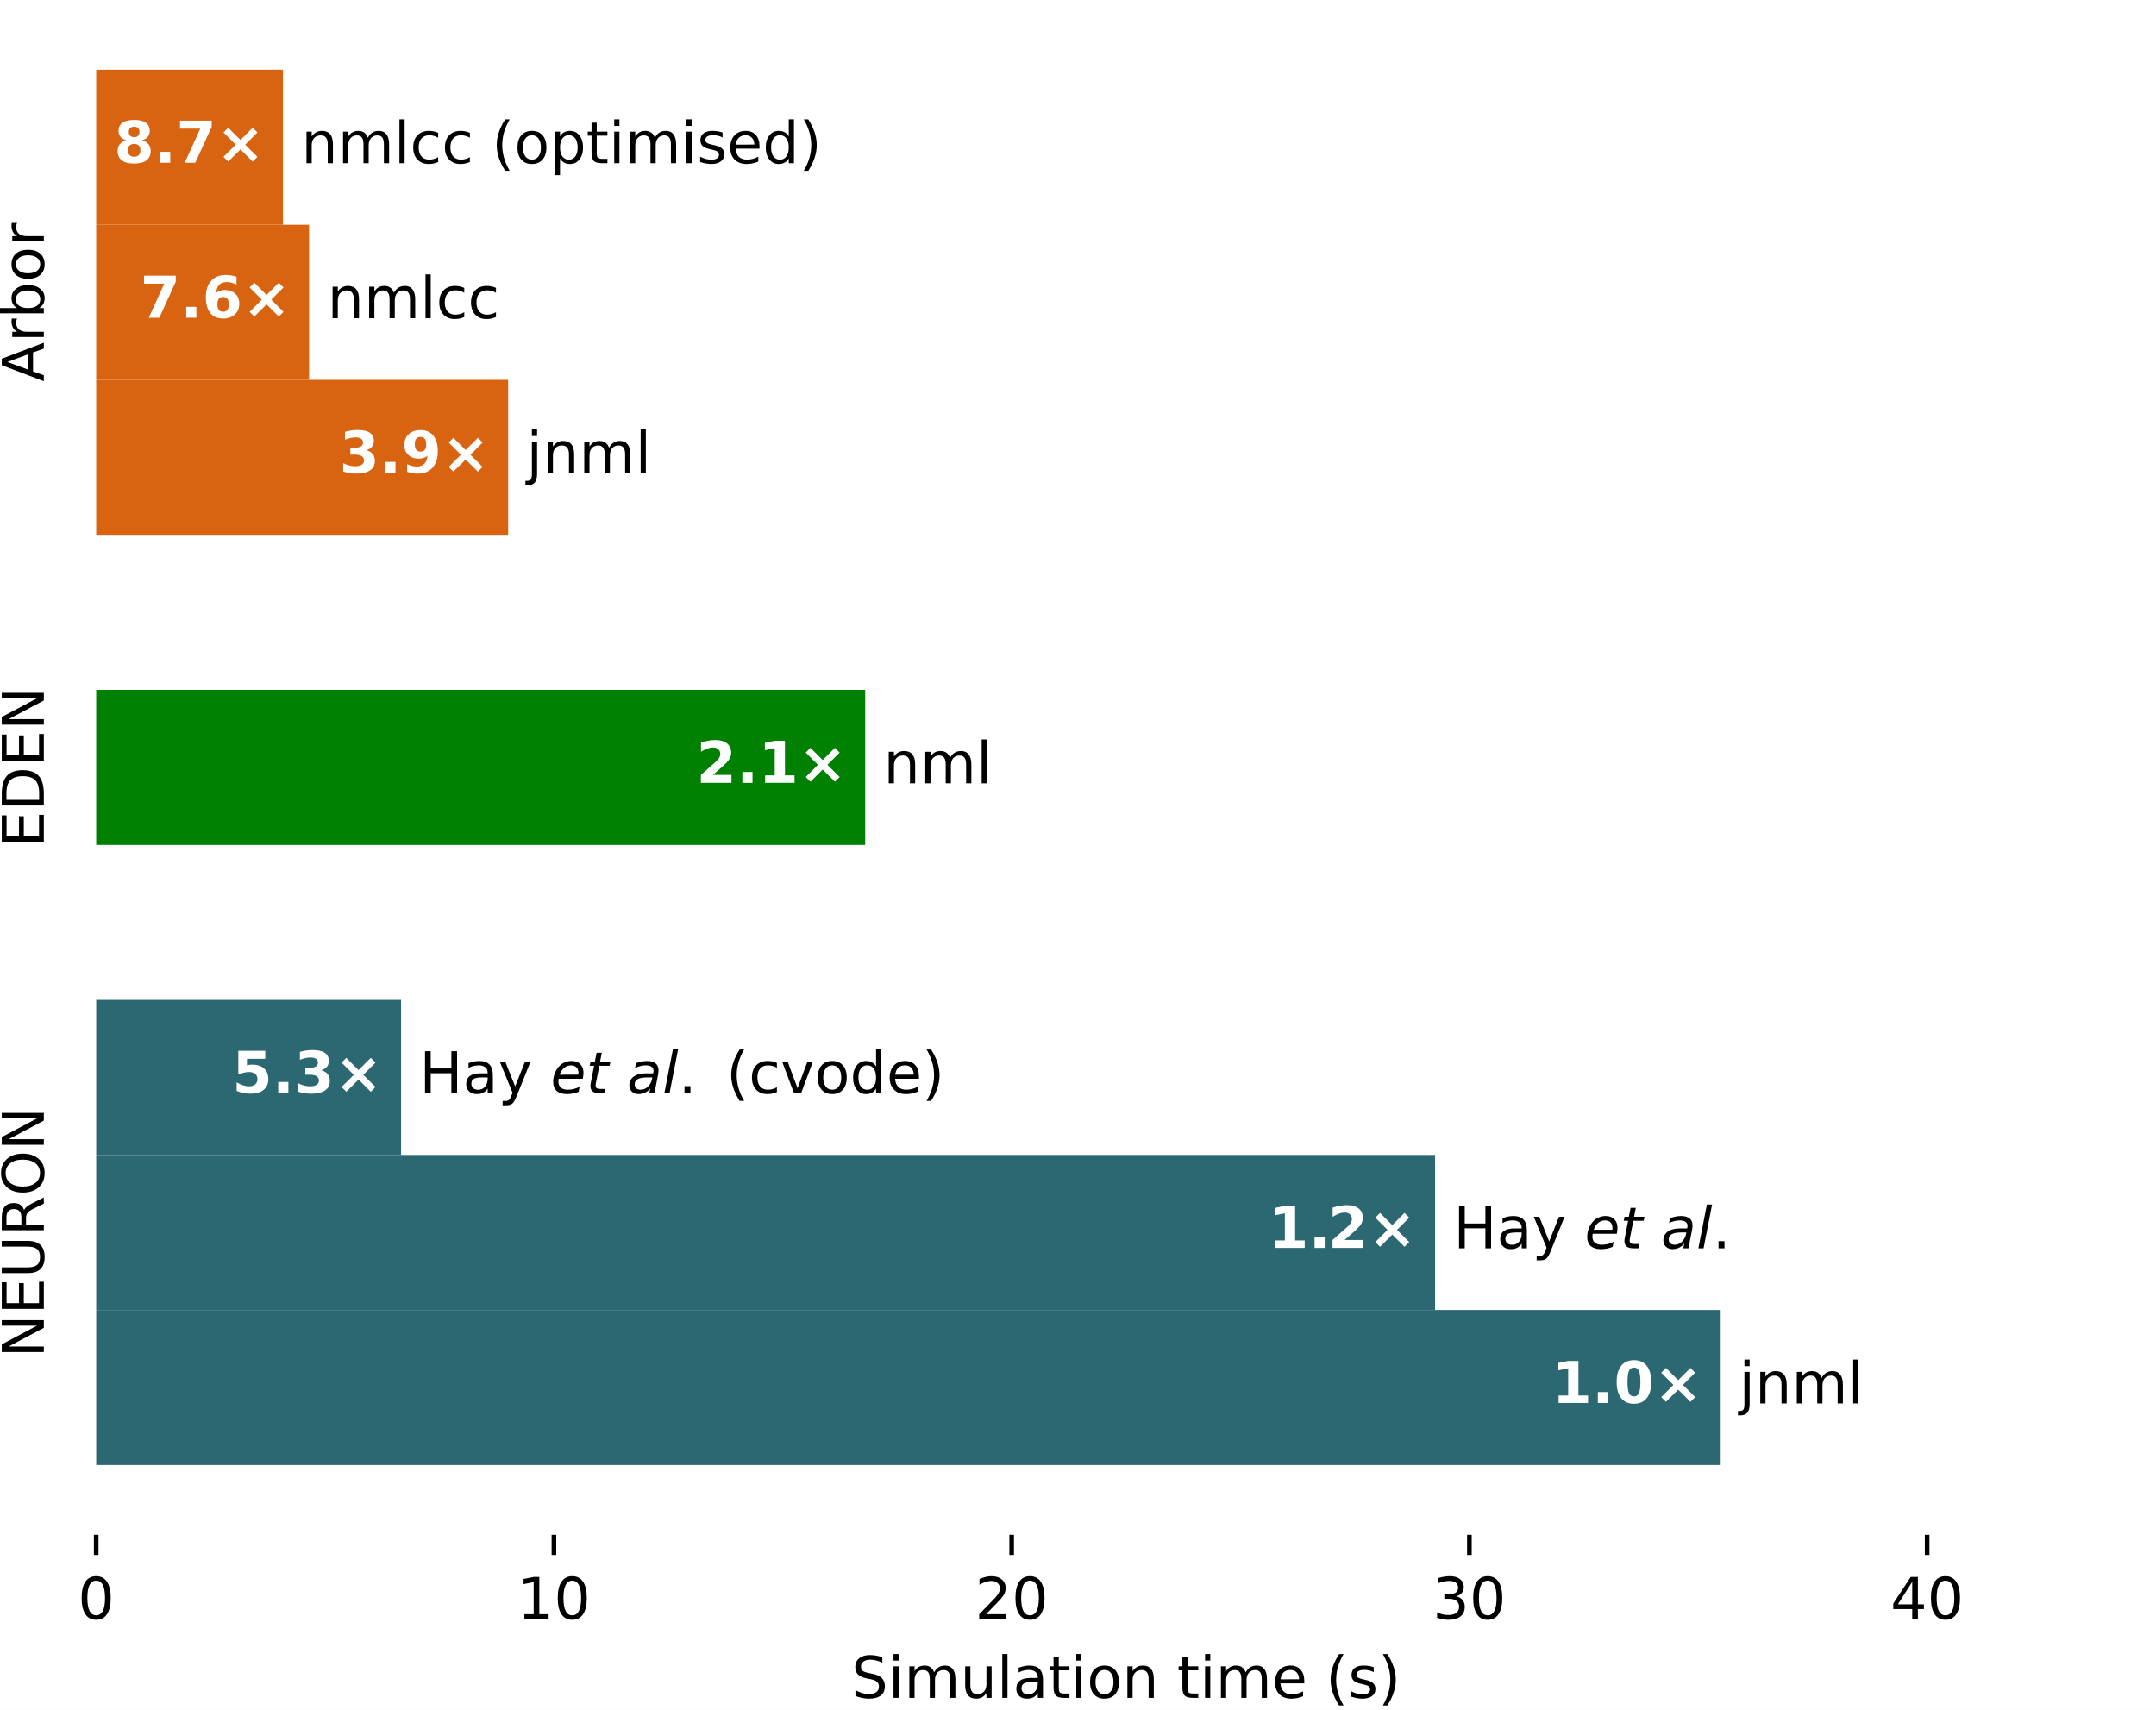
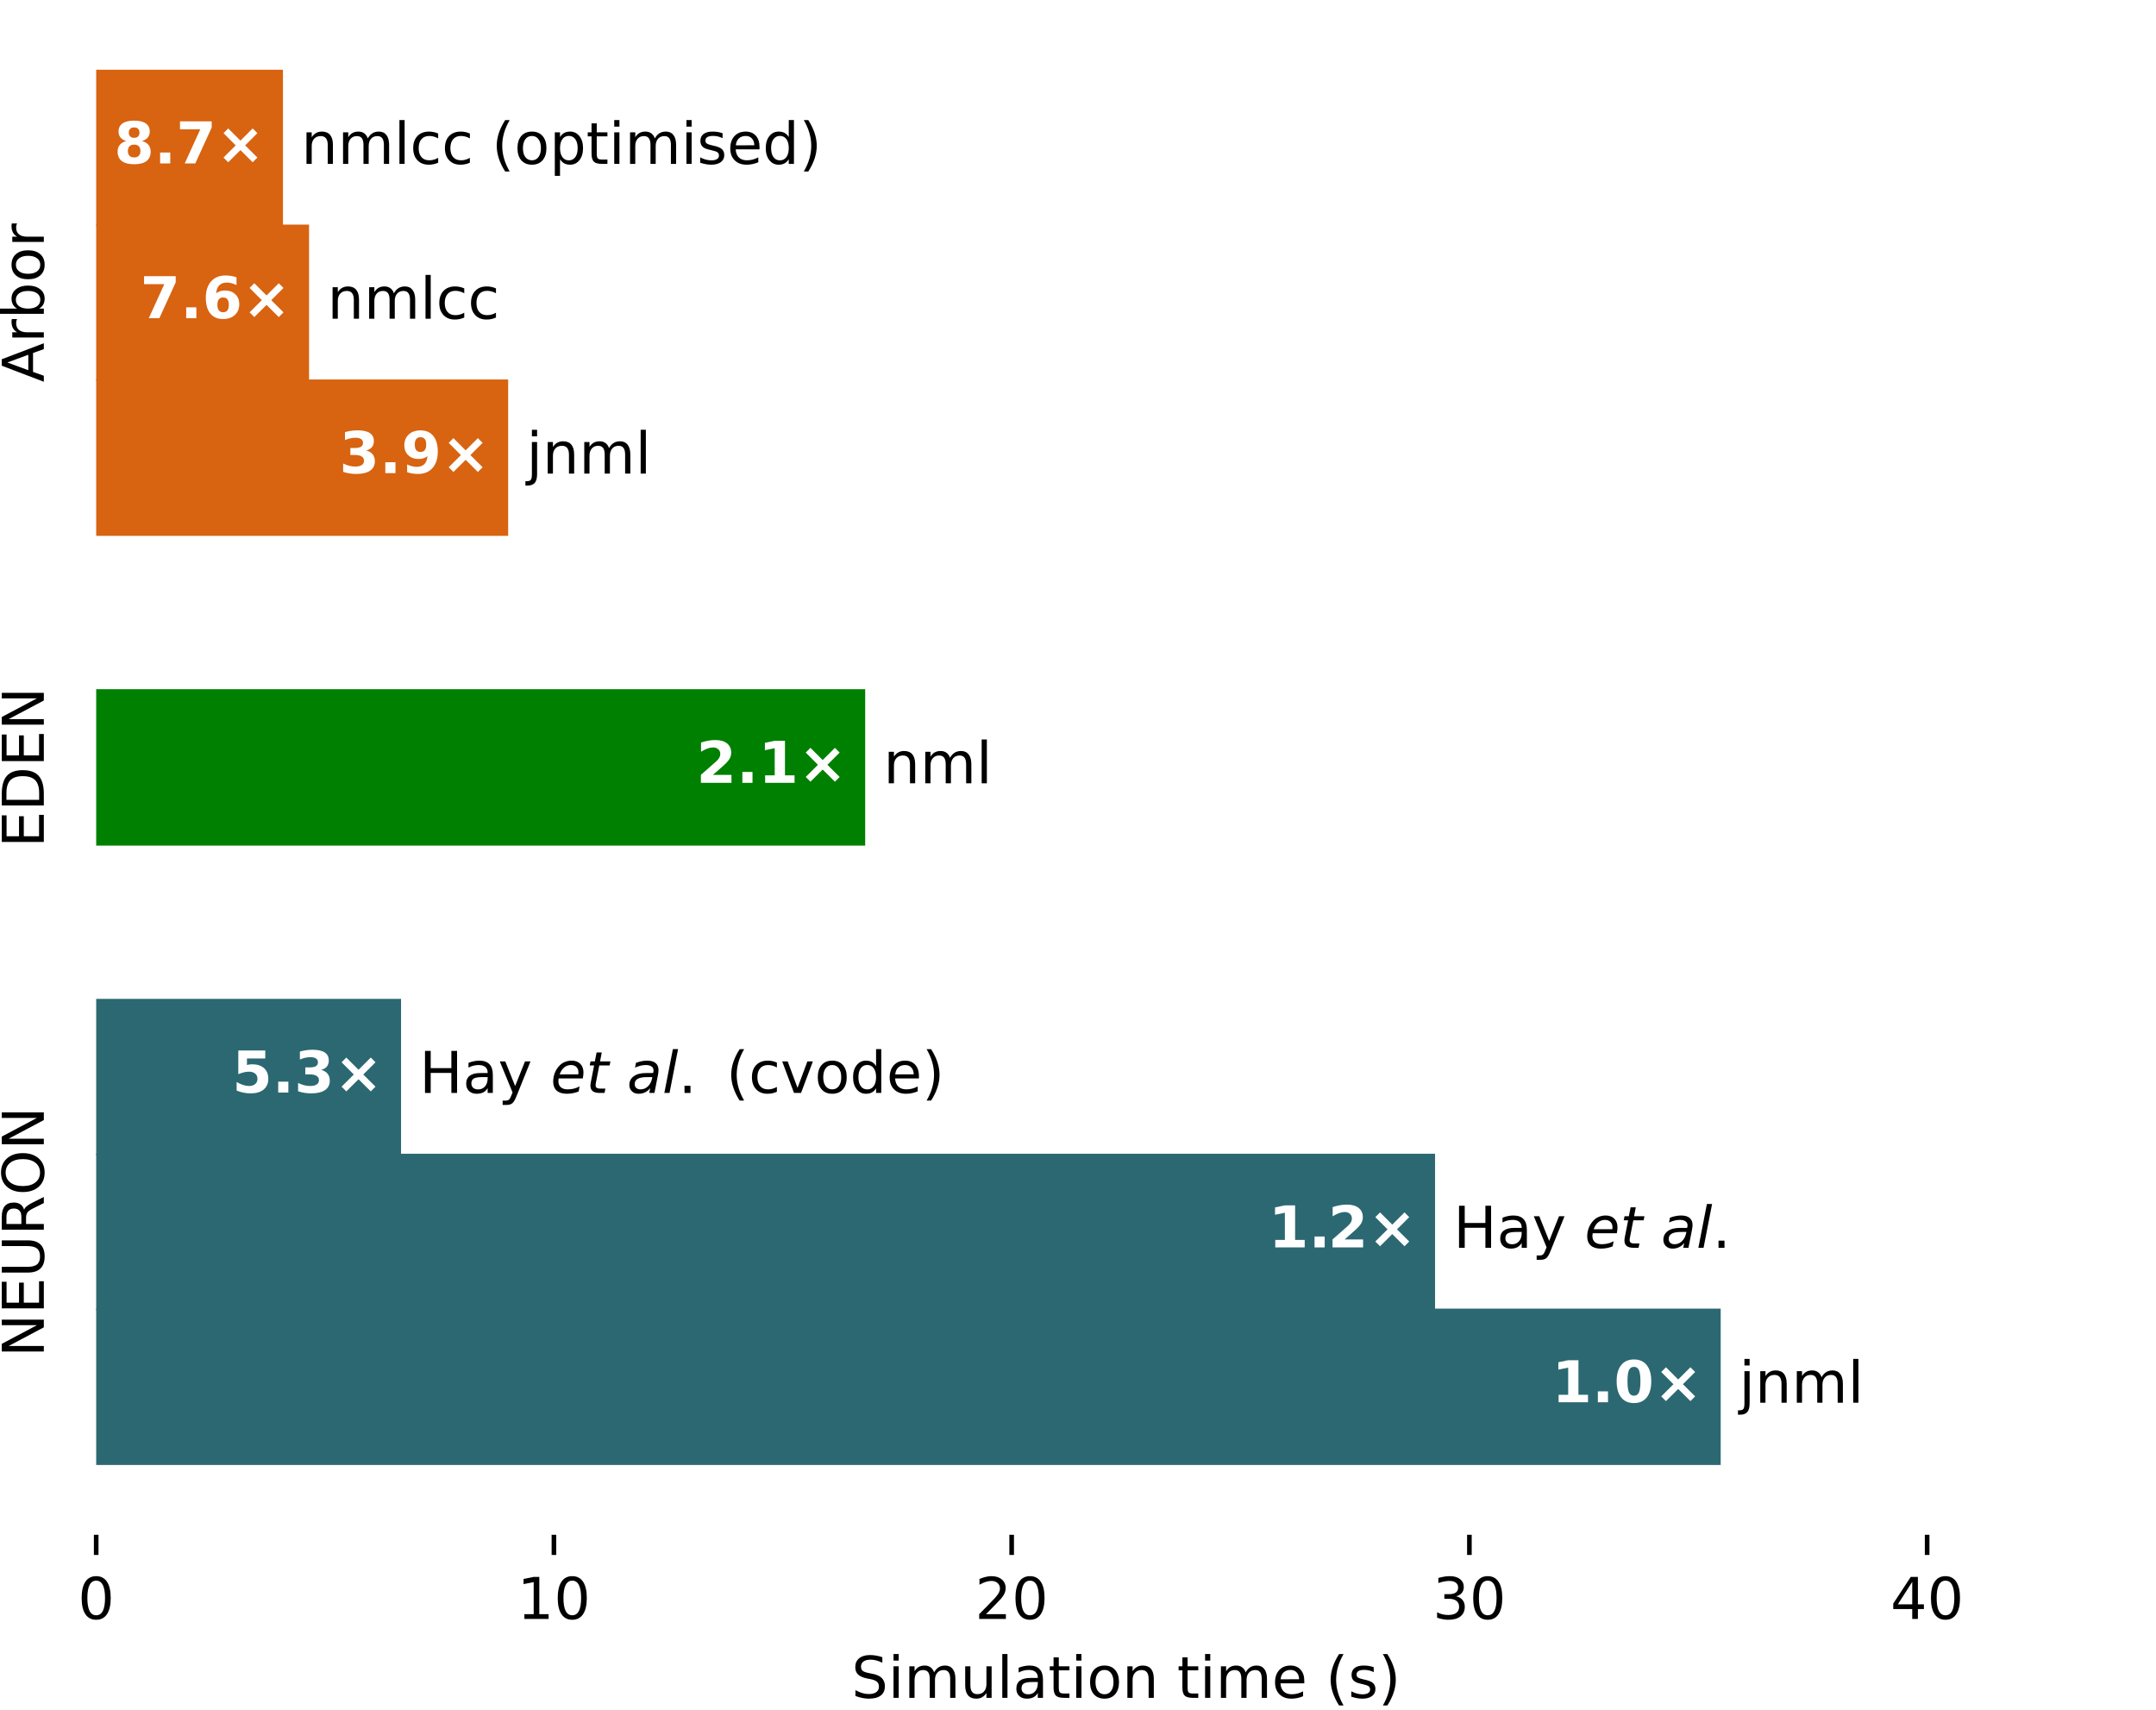
<svg xmlns="http://www.w3.org/2000/svg" xmlns:xlink="http://www.w3.org/1999/xlink" width="373.798pt" height="296.468pt" viewBox="0 0 373.798 296.468" version="1.1">
  <defs>
    <style type="text/css">*{stroke-linejoin: round; stroke-linecap: butt}</style>
  </defs>
  <g id="figure_1">
    <g id="patch_1">
      <path d="M 0 296.468  L 373.798 296.468  L 373.798 0  L 0 0  z " style="fill: #ffffff" />
    </g>
    <g id="axes_1">
      <g id="patch_2">
        <path d="M 16.678 266.112  L 373.798 266.112  L 373.798 -0  L 16.678 -0  z " style="fill: #ffffff" />
      </g>
      <g id="patch_3">
-         <path d="M 16.678 38.976  L 49.057 38.976  L 49.057 12.096  L 16.678 12.096  z " clip-path="url(#pa94fb20796)" style="fill: #d86310" />
+         <path d="M 16.678 39.215  L 49.057 39.215  L 49.057 12.096  L 16.678 12.096  z " clip-path="url(#pe4cf95c2bf)" style="fill: #d86310" />
      </g>
      <g id="patch_4">
-         <path d="M 16.678 65.856  L 53.581 65.856  L 53.581 38.976  L 16.678 38.976  z " clip-path="url(#pa94fb20796)" style="fill: #d86310" />
+         <path d="M 16.678 66.065  L 53.581 66.065  L 53.581 38.946  L 16.678 38.946  z " clip-path="url(#pe4cf95c2bf)" style="fill: #d86310" />
      </g>
      <g id="patch_5">
-         <path d="M 16.678 92.736  L 88.102 92.736  L 88.102 65.856  L 16.678 65.856  z " clip-path="url(#pa94fb20796)" style="fill: #d86310" />
+         <path d="M 16.678 92.915  L 88.102 92.915  L 88.102 65.796  L 16.678 65.796  z " clip-path="url(#pe4cf95c2bf)" style="fill: #d86310" />
      </g>
      <g id="patch_6">
-         <path d="M 16.678 146.496  L 150.003 146.496  L 150.003 119.616  L 16.678 119.616  z " clip-path="url(#pa94fb20796)" style="fill: #008000" />
+         <path d="M 16.678 146.615  L 150.003 146.615  L 150.003 119.497  L 16.678 119.497  z " clip-path="url(#pe4cf95c2bf)" style="fill: #008000" />
      </g>
      <g id="patch_7">
-         <path d="M 16.678 200.256  L 69.532 200.256  L 69.532 173.376  L 16.678 173.376  z " clip-path="url(#pa94fb20796)" style="fill: #2c6872" />
+         <path d="M 16.678 200.316  L 69.532 200.316  L 69.532 173.197  L 16.678 173.197  z " clip-path="url(#pe4cf95c2bf)" style="fill: #2c6872" />
      </g>
      <g id="patch_8">
-         <path d="M 16.678 227.136  L 248.806 227.136  L 248.806 200.256  L 16.678 200.256  z " clip-path="url(#pa94fb20796)" style="fill: #2c6872" />
+         <path d="M 16.678 227.166  L 248.806 227.166  L 248.806 200.047  L 16.678 200.047  z " clip-path="url(#pe4cf95c2bf)" style="fill: #2c6872" />
      </g>
      <g id="patch_9">
-         <path d="M 16.678 254.016  L 298.327 254.016  L 298.327 227.136  L 16.678 227.136  z " clip-path="url(#pa94fb20796)" style="fill: #2c6872" />
+         <path d="M 16.678 254.016  L 298.327 254.016  L 298.327 226.897  L 16.678 226.897  z " clip-path="url(#pe4cf95c2bf)" style="fill: #2c6872" />
      </g>
      <g id="matplotlib.axis_1">
        <g id="xtick_1">
          <g id="line2d_1">
            <defs>
-               <path id="mf5dd1f8b02" d="M 0 0  L 0 3.5  " style="stroke: #000000; stroke-width: 0.8" />
+               <path id="m36f4df9c4b" d="M 0 0  L 0 3.5  " style="stroke: #000000; stroke-width: 0.8" />
            </defs>
            <g>
-               <use xlink:href="#mf5dd1f8b02" x="16.678" y="266.112" style="stroke: #000000; stroke-width: 0.8" />
+               <use xlink:href="#m36f4df9c4b" x="16.678" y="266.112" style="stroke: #000000; stroke-width: 0.8" />
            </g>
          </g>
          <g id="text_1">
            <g transform="translate(13.49687 280.7104) scale(0.1 -0.1)">
              <defs>
                <path id="DejaVuSans-30" d="M 2034 4250  Q 1547 4250 1301 3770  Q 1056 3291 1056 2328  Q 1056 1369 1301 889  Q 1547 409 2034 409  Q 2525 409 2770 889  Q 3016 1369 3016 2328  Q 3016 3291 2770 3770  Q 2525 4250 2034 4250  z M 2034 4750  Q 2819 4750 3233 4129  Q 3647 3509 3647 2328  Q 3647 1150 3233 529  Q 2819 -91 2034 -91  Q 1250 -91 836 529  Q 422 1150 422 2328  Q 422 3509 836 4129  Q 1250 4750 2034 4750  z " transform="scale(0.015625)" />
              </defs>
              <use xlink:href="#DejaVuSans-30" />
            </g>
          </g>
        </g>
        <g id="xtick_2">
          <g id="line2d_2">
            <g>
-               <use xlink:href="#mf5dd1f8b02" x="96.038" y="266.112" style="stroke: #000000; stroke-width: 0.8" />
+               <use xlink:href="#m36f4df9c4b" x="96.038" y="266.112" style="stroke: #000000; stroke-width: 0.8" />
            </g>
          </g>
          <g id="text_2">
            <g transform="translate(89.67562 280.7104) scale(0.1 -0.1)">
              <defs>
                <path id="DejaVuSans-31" d="M 794 531  L 1825 531  L 1825 4091  L 703 3866  L 703 4441  L 1819 4666  L 2450 4666  L 2450 531  L 3481 531  L 3481 0  L 794 0  L 794 531  z " transform="scale(0.015625)" />
              </defs>
              <use xlink:href="#DejaVuSans-31" />
              <use xlink:href="#DejaVuSans-30" x="63.623" />
            </g>
          </g>
        </g>
        <g id="xtick_3">
          <g id="line2d_3">
            <g>
-               <use xlink:href="#mf5dd1f8b02" x="175.398" y="266.112" style="stroke: #000000; stroke-width: 0.8" />
+               <use xlink:href="#m36f4df9c4b" x="175.398" y="266.112" style="stroke: #000000; stroke-width: 0.8" />
            </g>
          </g>
          <g id="text_3">
            <g transform="translate(169.0356 280.7104) scale(0.1 -0.1)">
              <defs>
                <path id="DejaVuSans-32" d="M 1228 531  L 3431 531  L 3431 0  L 469 0  L 469 531  Q 828 903 1448 1529  Q 2069 2156 2228 2338  Q 2531 2678 2651 2914  Q 2772 3150 2772 3378  Q 2772 3750 2511 3984  Q 2250 4219 1831 4219  Q 1534 4219 1204 4116  Q 875 4013 500 3803  L 500 4441  Q 881 4594 1212 4672  Q 1544 4750 1819 4750  Q 2544 4750 2975 4387  Q 3406 4025 3406 3419  Q 3406 3131 3298 2873  Q 3191 2616 2906 2266  Q 2828 2175 2409 1742  Q 1991 1309 1228 531  z " transform="scale(0.015625)" />
              </defs>
              <use xlink:href="#DejaVuSans-32" />
              <use xlink:href="#DejaVuSans-30" x="63.623" />
            </g>
          </g>
        </g>
        <g id="xtick_4">
          <g id="line2d_4">
            <g>
-               <use xlink:href="#mf5dd1f8b02" x="254.758" y="266.112" style="stroke: #000000; stroke-width: 0.8" />
+               <use xlink:href="#m36f4df9c4b" x="254.758" y="266.112" style="stroke: #000000; stroke-width: 0.8" />
            </g>
          </g>
          <g id="text_4">
            <g transform="translate(248.3956 280.7104) scale(0.1 -0.1)">
              <defs>
                <path id="DejaVuSans-33" d="M 2597 2516  Q 3050 2419 3304 2112  Q 3559 1806 3559 1356  Q 3559 666 3084 287  Q 2609 -91 1734 -91  Q 1441 -91 1130 -33  Q 819 25 488 141  L 488 750  Q 750 597 1062 519  Q 1375 441 1716 441  Q 2309 441 2620 675  Q 2931 909 2931 1356  Q 2931 1769 2642 2001  Q 2353 2234 1838 2234  L 1294 2234  L 1294 2753  L 1863 2753  Q 2328 2753 2575 2939  Q 2822 3125 2822 3475  Q 2822 3834 2567 4026  Q 2313 4219 1838 4219  Q 1578 4219 1281 4162  Q 984 4106 628 3988  L 628 4550  Q 988 4650 1302 4700  Q 1616 4750 1894 4750  Q 2613 4750 3031 4423  Q 3450 4097 3450 3541  Q 3450 3153 3228 2886  Q 3006 2619 2597 2516  z " transform="scale(0.015625)" />
              </defs>
              <use xlink:href="#DejaVuSans-33" />
              <use xlink:href="#DejaVuSans-30" x="63.623" />
            </g>
          </g>
        </g>
        <g id="xtick_5">
          <g id="line2d_5">
            <g>
-               <use xlink:href="#mf5dd1f8b02" x="334.118" y="266.112" style="stroke: #000000; stroke-width: 0.8" />
+               <use xlink:href="#m36f4df9c4b" x="334.118" y="266.112" style="stroke: #000000; stroke-width: 0.8" />
            </g>
          </g>
          <g id="text_5">
            <g transform="translate(327.7556 280.7104) scale(0.1 -0.1)">
              <defs>
                <path id="DejaVuSans-34" d="M 2419 4116  L 825 1625  L 2419 1625  L 2419 4116  z M 2253 4666  L 3047 4666  L 3047 1625  L 3713 1625  L 3713 1100  L 3047 1100  L 3047 0  L 2419 0  L 2419 1100  L 313 1100  L 313 1709  L 2253 4666  z " transform="scale(0.015625)" />
              </defs>
              <use xlink:href="#DejaVuSans-34" />
              <use xlink:href="#DejaVuSans-30" x="63.623" />
            </g>
          </g>
        </g>
        <g id="text_6">
          <g transform="translate(147.6248 294.3886) scale(0.1 -0.1)">
            <defs>
              <path id="DejaVuSans-53" d="M 3425 4513  L 3425 3897  Q 3066 4069 2747 4153  Q 2428 4238 2131 4238  Q 1616 4238 1336 4038  Q 1056 3838 1056 3469  Q 1056 3159 1242 3001  Q 1428 2844 1947 2747  L 2328 2669  Q 3034 2534 3370 2195  Q 3706 1856 3706 1288  Q 3706 609 3251 259  Q 2797 -91 1919 -91  Q 1588 -91 1214 -16  Q 841 59 441 206  L 441 856  Q 825 641 1194 531  Q 1563 422 1919 422  Q 2459 422 2753 634  Q 3047 847 3047 1241  Q 3047 1584 2836 1778  Q 2625 1972 2144 2069  L 1759 2144  Q 1053 2284 737 2584  Q 422 2884 422 3419  Q 422 4038 858 4394  Q 1294 4750 2059 4750  Q 2388 4750 2728 4690  Q 3069 4631 3425 4513  z " transform="scale(0.015625)" />
              <path id="DejaVuSans-69" d="M 603 3500  L 1178 3500  L 1178 0  L 603 0  L 603 3500  z M 603 4863  L 1178 4863  L 1178 4134  L 603 4134  L 603 4863  z " transform="scale(0.015625)" />
              <path id="DejaVuSans-6d" d="M 3328 2828  Q 3544 3216 3844 3400  Q 4144 3584 4550 3584  Q 5097 3584 5394 3201  Q 5691 2819 5691 2113  L 5691 0  L 5113 0  L 5113 2094  Q 5113 2597 4934 2840  Q 4756 3084 4391 3084  Q 3944 3084 3684 2787  Q 3425 2491 3425 1978  L 3425 0  L 2847 0  L 2847 2094  Q 2847 2600 2669 2842  Q 2491 3084 2119 3084  Q 1678 3084 1418 2786  Q 1159 2488 1159 1978  L 1159 0  L 581 0  L 581 3500  L 1159 3500  L 1159 2956  Q 1356 3278 1631 3431  Q 1906 3584 2284 3584  Q 2666 3584 2933 3390  Q 3200 3197 3328 2828  z " transform="scale(0.015625)" />
              <path id="DejaVuSans-75" d="M 544 1381  L 544 3500  L 1119 3500  L 1119 1403  Q 1119 906 1312 657  Q 1506 409 1894 409  Q 2359 409 2629 706  Q 2900 1003 2900 1516  L 2900 3500  L 3475 3500  L 3475 0  L 2900 0  L 2900 538  Q 2691 219 2414 64  Q 2138 -91 1772 -91  Q 1169 -91 856 284  Q 544 659 544 1381  z M 1991 3584  L 1991 3584  z " transform="scale(0.015625)" />
              <path id="DejaVuSans-6c" d="M 603 4863  L 1178 4863  L 1178 0  L 603 0  L 603 4863  z " transform="scale(0.015625)" />
              <path id="DejaVuSans-61" d="M 2194 1759  Q 1497 1759 1228 1600  Q 959 1441 959 1056  Q 959 750 1161 570  Q 1363 391 1709 391  Q 2188 391 2477 730  Q 2766 1069 2766 1631  L 2766 1759  L 2194 1759  z M 3341 1997  L 3341 0  L 2766 0  L 2766 531  Q 2569 213 2275 61  Q 1981 -91 1556 -91  Q 1019 -91 701 211  Q 384 513 384 1019  Q 384 1609 779 1909  Q 1175 2209 1959 2209  L 2766 2209  L 2766 2266  Q 2766 2663 2505 2880  Q 2244 3097 1772 3097  Q 1472 3097 1187 3025  Q 903 2953 641 2809  L 641 3341  Q 956 3463 1253 3523  Q 1550 3584 1831 3584  Q 2591 3584 2966 3190  Q 3341 2797 3341 1997  z " transform="scale(0.015625)" />
              <path id="DejaVuSans-74" d="M 1172 4494  L 1172 3500  L 2356 3500  L 2356 3053  L 1172 3053  L 1172 1153  Q 1172 725 1289 603  Q 1406 481 1766 481  L 2356 481  L 2356 0  L 1766 0  Q 1100 0 847 248  Q 594 497 594 1153  L 594 3053  L 172 3053  L 172 3500  L 594 3500  L 594 4494  L 1172 4494  z " transform="scale(0.015625)" />
              <path id="DejaVuSans-6f" d="M 1959 3097  Q 1497 3097 1228 2736  Q 959 2375 959 1747  Q 959 1119 1226 758  Q 1494 397 1959 397  Q 2419 397 2687 759  Q 2956 1122 2956 1747  Q 2956 2369 2687 2733  Q 2419 3097 1959 3097  z M 1959 3584  Q 2709 3584 3137 3096  Q 3566 2609 3566 1747  Q 3566 888 3137 398  Q 2709 -91 1959 -91  Q 1206 -91 779 398  Q 353 888 353 1747  Q 353 2609 779 3096  Q 1206 3584 1959 3584  z " transform="scale(0.015625)" />
              <path id="DejaVuSans-6e" d="M 3513 2113  L 3513 0  L 2938 0  L 2938 2094  Q 2938 2591 2744 2837  Q 2550 3084 2163 3084  Q 1697 3084 1428 2787  Q 1159 2491 1159 1978  L 1159 0  L 581 0  L 581 3500  L 1159 3500  L 1159 2956  Q 1366 3272 1645 3428  Q 1925 3584 2291 3584  Q 2894 3584 3203 3211  Q 3513 2838 3513 2113  z " transform="scale(0.015625)" />
              <path id="DejaVuSans-20" transform="scale(0.015625)" />
              <path id="DejaVuSans-65" d="M 3597 1894  L 3597 1613  L 953 1613  Q 991 1019 1311 708  Q 1631 397 2203 397  Q 2534 397 2845 478  Q 3156 559 3463 722  L 3463 178  Q 3153 47 2828 -22  Q 2503 -91 2169 -91  Q 1331 -91 842 396  Q 353 884 353 1716  Q 353 2575 817 3079  Q 1281 3584 2069 3584  Q 2775 3584 3186 3129  Q 3597 2675 3597 1894  z M 3022 2063  Q 3016 2534 2758 2815  Q 2500 3097 2075 3097  Q 1594 3097 1305 2825  Q 1016 2553 972 2059  L 3022 2063  z " transform="scale(0.015625)" />
              <path id="DejaVuSans-28" d="M 1984 4856  Q 1566 4138 1362 3434  Q 1159 2731 1159 2009  Q 1159 1288 1364 580  Q 1569 -128 1984 -844  L 1484 -844  Q 1016 -109 783 600  Q 550 1309 550 2009  Q 550 2706 781 3412  Q 1013 4119 1484 4856  L 1984 4856  z " transform="scale(0.015625)" />
              <path id="DejaVuSans-73" d="M 2834 3397  L 2834 2853  Q 2591 2978 2328 3040  Q 2066 3103 1784 3103  Q 1356 3103 1142 2972  Q 928 2841 928 2578  Q 928 2378 1081 2264  Q 1234 2150 1697 2047  L 1894 2003  Q 2506 1872 2764 1633  Q 3022 1394 3022 966  Q 3022 478 2636 193  Q 2250 -91 1575 -91  Q 1294 -91 989 -36  Q 684 19 347 128  L 347 722  Q 666 556 975 473  Q 1284 391 1588 391  Q 1994 391 2212 530  Q 2431 669 2431 922  Q 2431 1156 2273 1281  Q 2116 1406 1581 1522  L 1381 1569  Q 847 1681 609 1914  Q 372 2147 372 2553  Q 372 3047 722 3315  Q 1072 3584 1716 3584  Q 2034 3584 2315 3537  Q 2597 3491 2834 3397  z " transform="scale(0.015625)" />
              <path id="DejaVuSans-29" d="M 513 4856  L 1013 4856  Q 1481 4119 1714 3412  Q 1947 2706 1947 2009  Q 1947 1309 1714 600  Q 1481 -109 1013 -844  L 513 -844  Q 928 -128 1133 580  Q 1338 1288 1338 2009  Q 1338 2731 1133 3434  Q 928 4138 513 4856  z " transform="scale(0.015625)" />
            </defs>
            <use xlink:href="#DejaVuSans-53" />
            <use xlink:href="#DejaVuSans-69" x="63.477" />
            <use xlink:href="#DejaVuSans-6d" x="91.26" />
            <use xlink:href="#DejaVuSans-75" x="188.672" />
            <use xlink:href="#DejaVuSans-6c" x="252.051" />
            <use xlink:href="#DejaVuSans-61" x="279.834" />
            <use xlink:href="#DejaVuSans-74" x="341.113" />
            <use xlink:href="#DejaVuSans-69" x="380.322" />
            <use xlink:href="#DejaVuSans-6f" x="408.105" />
            <use xlink:href="#DejaVuSans-6e" x="469.287" />
            <use xlink:href="#DejaVuSans-20" x="532.666" />
            <use xlink:href="#DejaVuSans-74" x="564.453" />
            <use xlink:href="#DejaVuSans-69" x="603.662" />
            <use xlink:href="#DejaVuSans-6d" x="631.445" />
            <use xlink:href="#DejaVuSans-65" x="728.857" />
            <use xlink:href="#DejaVuSans-20" x="790.381" />
            <use xlink:href="#DejaVuSans-28" x="822.168" />
            <use xlink:href="#DejaVuSans-73" x="861.182" />
            <use xlink:href="#DejaVuSans-29" x="913.281" />
          </g>
        </g>
      </g>
      <g id="matplotlib.axis_2">
        <g id="ytick_1">
          <g id="text_7">
-             <g transform="translate(7.598437 66.18084) rotate(-90) scale(0.1 -0.1)">
+             <g transform="translate(7.598437 66.27034) rotate(-90) scale(0.1 -0.1)">
              <defs>
                <path id="DejaVuSans-41" d="M 2188 4044  L 1331 1722  L 3047 1722  L 2188 4044  z M 1831 4666  L 2547 4666  L 4325 0  L 3669 0  L 3244 1197  L 1141 1197  L 716 0  L 50 0  L 1831 4666  z " transform="scale(0.015625)" />
                <path id="DejaVuSans-72" d="M 2631 2963  Q 2534 3019 2420 3045  Q 2306 3072 2169 3072  Q 1681 3072 1420 2755  Q 1159 2438 1159 1844  L 1159 0  L 581 0  L 581 3500  L 1159 3500  L 1159 2956  Q 1341 3275 1631 3429  Q 1922 3584 2338 3584  Q 2397 3584 2469 3576  Q 2541 3569 2628 3553  L 2631 2963  z " transform="scale(0.015625)" />
                <path id="DejaVuSans-62" d="M 3116 1747  Q 3116 2381 2855 2742  Q 2594 3103 2138 3103  Q 1681 3103 1420 2742  Q 1159 2381 1159 1747  Q 1159 1113 1420 752  Q 1681 391 2138 391  Q 2594 391 2855 752  Q 3116 1113 3116 1747  z M 1159 2969  Q 1341 3281 1617 3432  Q 1894 3584 2278 3584  Q 2916 3584 3314 3078  Q 3713 2572 3713 1747  Q 3713 922 3314 415  Q 2916 -91 2278 -91  Q 1894 -91 1617 61  Q 1341 213 1159 525  L 1159 0  L 581 0  L 581 4863  L 1159 4863  L 1159 2969  z " transform="scale(0.015625)" />
              </defs>
              <use xlink:href="#DejaVuSans-41" />
              <use xlink:href="#DejaVuSans-72" x="68.408" />
              <use xlink:href="#DejaVuSans-62" x="109.521" />
              <use xlink:href="#DejaVuSans-6f" x="172.998" />
              <use xlink:href="#DejaVuSans-72" x="234.18" />
            </g>
          </g>
        </g>
        <g id="ytick_2">
          <g id="text_8">
            <g transform="translate(7.598437 146.9654) rotate(-90) scale(0.1 -0.1)">
              <defs>
                <path id="DejaVuSans-45" d="M 628 4666  L 3578 4666  L 3578 4134  L 1259 4134  L 1259 2753  L 3481 2753  L 3481 2222  L 1259 2222  L 1259 531  L 3634 531  L 3634 0  L 628 0  L 628 4666  z " transform="scale(0.015625)" />
                <path id="DejaVuSans-44" d="M 1259 4147  L 1259 519  L 2022 519  Q 2988 519 3436 956  Q 3884 1394 3884 2338  Q 3884 3275 3436 3711  Q 2988 4147 2022 4147  L 1259 4147  z M 628 4666  L 1925 4666  Q 3281 4666 3915 4102  Q 4550 3538 4550 2338  Q 4550 1131 3912 565  Q 3275 0 1925 0  L 628 0  L 628 4666  z " transform="scale(0.015625)" />
                <path id="DejaVuSans-4e" d="M 628 4666  L 1478 4666  L 3547 763  L 3547 4666  L 4159 4666  L 4159 0  L 3309 0  L 1241 3903  L 1241 0  L 628 0  L 628 4666  z " transform="scale(0.015625)" />
              </defs>
              <use xlink:href="#DejaVuSans-45" />
              <use xlink:href="#DejaVuSans-44" x="63.184" />
              <use xlink:href="#DejaVuSans-45" x="140.186" />
              <use xlink:href="#DejaVuSans-4e" x="203.369" />
            </g>
          </g>
        </g>
        <g id="ytick_3">
          <g id="text_9">
-             <g transform="translate(7.598437 235.4062) rotate(-90) scale(0.1 -0.1)">
+             <g transform="translate(7.598437 235.3167) rotate(-90) scale(0.1 -0.1)">
              <defs>
                <path id="DejaVuSans-55" d="M 556 4666  L 1191 4666  L 1191 1831  Q 1191 1081 1462 751  Q 1734 422 2344 422  Q 2950 422 3222 751  Q 3494 1081 3494 1831  L 3494 4666  L 4128 4666  L 4128 1753  Q 4128 841 3676 375  Q 3225 -91 2344 -91  Q 1459 -91 1007 375  Q 556 841 556 1753  L 556 4666  z " transform="scale(0.015625)" />
                <path id="DejaVuSans-52" d="M 2841 2188  Q 3044 2119 3236 1894  Q 3428 1669 3622 1275  L 4263 0  L 3584 0  L 2988 1197  Q 2756 1666 2539 1819  Q 2322 1972 1947 1972  L 1259 1972  L 1259 0  L 628 0  L 628 4666  L 2053 4666  Q 2853 4666 3247 4331  Q 3641 3997 3641 3322  Q 3641 2881 3436 2590  Q 3231 2300 2841 2188  z M 1259 4147  L 1259 2491  L 2053 2491  Q 2509 2491 2742 2702  Q 2975 2913 2975 3322  Q 2975 3731 2742 3939  Q 2509 4147 2053 4147  L 1259 4147  z " transform="scale(0.015625)" />
                <path id="DejaVuSans-4f" d="M 2522 4238  Q 1834 4238 1429 3725  Q 1025 3213 1025 2328  Q 1025 1447 1429 934  Q 1834 422 2522 422  Q 3209 422 3611 934  Q 4013 1447 4013 2328  Q 4013 3213 3611 3725  Q 3209 4238 2522 4238  z M 2522 4750  Q 3503 4750 4090 4092  Q 4678 3434 4678 2328  Q 4678 1225 4090 567  Q 3503 -91 2522 -91  Q 1538 -91 948 565  Q 359 1222 359 2328  Q 359 3434 948 4092  Q 1538 4750 2522 4750  z " transform="scale(0.015625)" />
              </defs>
              <use xlink:href="#DejaVuSans-4e" />
              <use xlink:href="#DejaVuSans-45" x="74.805" />
              <use xlink:href="#DejaVuSans-55" x="137.988" />
              <use xlink:href="#DejaVuSans-52" x="211.182" />
              <use xlink:href="#DejaVuSans-4f" x="280.664" />
              <use xlink:href="#DejaVuSans-4e" x="359.375" />
            </g>
          </g>
        </g>
      </g>
      <g id="text_10">
-         <g style="fill: #ffffff" transform="translate(19.78261 28.29537) scale(0.1 -0.1)">
+         <g style="fill: #ffffff" transform="translate(19.78261 28.41471) scale(0.1 -0.1)">
          <defs>
            <path id="DejaVuSans-Bold-38" d="M 2228 2088  Q 1891 2088 1709 1903  Q 1528 1719 1528 1375  Q 1528 1031 1709 848  Q 1891 666 2228 666  Q 2563 666 2741 848  Q 2919 1031 2919 1375  Q 2919 1722 2741 1905  Q 2563 2088 2228 2088  z M 1350 2484  Q 925 2613 709 2878  Q 494 3144 494 3541  Q 494 4131 934 4440  Q 1375 4750 2228 4750  Q 3075 4750 3515 4442  Q 3956 4134 3956 3541  Q 3956 3144 3739 2878  Q 3522 2613 3097 2484  Q 3572 2353 3814 2058  Q 4056 1763 4056 1313  Q 4056 619 3595 264  Q 3134 -91 2228 -91  Q 1319 -91 855 264  Q 391 619 391 1313  Q 391 1763 633 2058  Q 875 2353 1350 2484  z M 1631 3419  Q 1631 3141 1786 2991  Q 1941 2841 2228 2841  Q 2509 2841 2662 2991  Q 2816 3141 2816 3419  Q 2816 3697 2662 3845  Q 2509 3994 2228 3994  Q 1941 3994 1786 3844  Q 1631 3694 1631 3419  z " transform="scale(0.015625)" />
            <path id="DejaVuSans-Bold-2e" d="M 653 1209  L 1778 1209  L 1778 0  L 653 0  L 653 1209  z " transform="scale(0.015625)" />
            <path id="DejaVuSans-Bold-37" d="M 428 4666  L 3944 4666  L 3944 3988  L 2125 0  L 953 0  L 2675 3781  L 428 3781  L 428 4666  z " transform="scale(0.015625)" />
            <path id="DejaVuSans-Bold-d7" d="M 4563 3359  L 3206 2003  L 4563 653  L 4038 128  L 2681 1478  L 1325 128  L 800 653  L 2156 2003  L 800 3359  L 1325 3884  L 2681 2528  L 4038 3884  L 4563 3359  z " transform="scale(0.015625)" />
          </defs>
          <use xlink:href="#DejaVuSans-Bold-38" transform="translate(0 0.78125)" />
          <use xlink:href="#DejaVuSans-Bold-2e" transform="translate(69.58008 0.78125)" />
          <use xlink:href="#DejaVuSans-Bold-37" transform="translate(107.5684 0.78125)" />
          <use xlink:href="#DejaVuSans-Bold-d7" transform="translate(177.1484 0.78125)" />
        </g>
      </g>
      <g id="text_11">
-         <g transform="translate(52.23141 28.29537) scale(0.1 -0.1)">
+         <g transform="translate(52.23141 28.41471) scale(0.1 -0.1)">
          <defs>
            <path id="DejaVuSans-63" d="M 3122 3366  L 3122 2828  Q 2878 2963 2633 3030  Q 2388 3097 2138 3097  Q 1578 3097 1268 2742  Q 959 2388 959 1747  Q 959 1106 1268 751  Q 1578 397 2138 397  Q 2388 397 2633 464  Q 2878 531 3122 666  L 3122 134  Q 2881 22 2623 -34  Q 2366 -91 2075 -91  Q 1284 -91 818 406  Q 353 903 353 1747  Q 353 2603 823 3093  Q 1294 3584 2113 3584  Q 2378 3584 2631 3529  Q 2884 3475 3122 3366  z " transform="scale(0.015625)" />
            <path id="DejaVuSans-70" d="M 1159 525  L 1159 -1331  L 581 -1331  L 581 3500  L 1159 3500  L 1159 2969  Q 1341 3281 1617 3432  Q 1894 3584 2278 3584  Q 2916 3584 3314 3078  Q 3713 2572 3713 1747  Q 3713 922 3314 415  Q 2916 -91 2278 -91  Q 1894 -91 1617 61  Q 1341 213 1159 525  z M 3116 1747  Q 3116 2381 2855 2742  Q 2594 3103 2138 3103  Q 1681 3103 1420 2742  Q 1159 2381 1159 1747  Q 1159 1113 1420 752  Q 1681 391 2138 391  Q 2594 391 2855 752  Q 3116 1113 3116 1747  z " transform="scale(0.015625)" />
            <path id="DejaVuSans-64" d="M 2906 2969  L 2906 4863  L 3481 4863  L 3481 0  L 2906 0  L 2906 525  Q 2725 213 2448 61  Q 2172 -91 1784 -91  Q 1150 -91 751 415  Q 353 922 353 1747  Q 353 2572 751 3078  Q 1150 3584 1784 3584  Q 2172 3584 2448 3432  Q 2725 3281 2906 2969  z M 947 1747  Q 947 1113 1208 752  Q 1469 391 1925 391  Q 2381 391 2643 752  Q 2906 1113 2906 1747  Q 2906 2381 2643 2742  Q 2381 3103 1925 3103  Q 1469 3103 1208 2742  Q 947 2381 947 1747  z " transform="scale(0.015625)" />
          </defs>
          <use xlink:href="#DejaVuSans-6e" />
          <use xlink:href="#DejaVuSans-6d" x="63.379" />
          <use xlink:href="#DejaVuSans-6c" x="160.791" />
          <use xlink:href="#DejaVuSans-63" x="188.574" />
          <use xlink:href="#DejaVuSans-63" x="243.555" />
          <use xlink:href="#DejaVuSans-20" x="298.535" />
          <use xlink:href="#DejaVuSans-28" x="330.322" />
          <use xlink:href="#DejaVuSans-6f" x="369.336" />
          <use xlink:href="#DejaVuSans-70" x="430.518" />
          <use xlink:href="#DejaVuSans-74" x="493.994" />
          <use xlink:href="#DejaVuSans-69" x="533.203" />
          <use xlink:href="#DejaVuSans-6d" x="560.986" />
          <use xlink:href="#DejaVuSans-69" x="658.398" />
          <use xlink:href="#DejaVuSans-73" x="686.182" />
          <use xlink:href="#DejaVuSans-65" x="738.281" />
          <use xlink:href="#DejaVuSans-64" x="799.805" />
          <use xlink:href="#DejaVuSans-29" x="863.281" />
        </g>
      </g>
      <g id="text_12">
-         <g style="fill: #ffffff" transform="translate(24.30613 55.17538) scale(0.1 -0.1)">
+         <g style="fill: #ffffff" transform="translate(24.30613 55.26488) scale(0.1 -0.1)">
          <defs>
            <path id="DejaVuSans-Bold-36" d="M 2316 2303  Q 2000 2303 1842 2098  Q 1684 1894 1684 1484  Q 1684 1075 1842 870  Q 2000 666 2316 666  Q 2634 666 2792 870  Q 2950 1075 2950 1484  Q 2950 1894 2792 2098  Q 2634 2303 2316 2303  z M 3803 4544  L 3803 3681  Q 3506 3822 3243 3889  Q 2981 3956 2731 3956  Q 2194 3956 1894 3657  Q 1594 3359 1544 2772  Q 1750 2925 1990 3001  Q 2231 3078 2516 3078  Q 3231 3078 3670 2659  Q 4109 2241 4109 1563  Q 4109 813 3618 361  Q 3128 -91 2303 -91  Q 1394 -91 895 523  Q 397 1138 397 2266  Q 397 3422 980 4083  Q 1563 4744 2578 4744  Q 2900 4744 3203 4694  Q 3506 4644 3803 4544  z " transform="scale(0.015625)" />
          </defs>
          <use xlink:href="#DejaVuSans-Bold-37" transform="translate(0 0.875)" />
          <use xlink:href="#DejaVuSans-Bold-2e" transform="translate(69.58008 0.875)" />
          <use xlink:href="#DejaVuSans-Bold-36" transform="translate(107.5684 0.875)" />
          <use xlink:href="#DejaVuSans-Bold-d7" transform="translate(177.1484 0.875)" />
        </g>
      </g>
      <g id="text_13">
-         <g transform="translate(56.75493 55.17538) scale(0.1 -0.1)">
+         <g transform="translate(56.75493 55.26488) scale(0.1 -0.1)">
          <use xlink:href="#DejaVuSans-6e" />
          <use xlink:href="#DejaVuSans-6d" x="63.379" />
          <use xlink:href="#DejaVuSans-6c" x="160.791" />
          <use xlink:href="#DejaVuSans-63" x="188.574" />
          <use xlink:href="#DejaVuSans-63" x="243.555" />
        </g>
      </g>
      <g id="text_14">
-         <g style="fill: #ffffff" transform="translate(58.82773 82.05537) scale(0.1 -0.1)">
+         <g style="fill: #ffffff" transform="translate(58.82773 82.11504) scale(0.1 -0.1)">
          <defs>
            <path id="DejaVuSans-Bold-33" d="M 2981 2516  Q 3453 2394 3698 2092  Q 3944 1791 3944 1325  Q 3944 631 3412 270  Q 2881 -91 1863 -91  Q 1503 -91 1142 -33  Q 781 25 428 141  L 428 1069  Q 766 900 1098 814  Q 1431 728 1753 728  Q 2231 728 2486 893  Q 2741 1059 2741 1369  Q 2741 1688 2480 1852  Q 2219 2016 1709 2016  L 1228 2016  L 1228 2791  L 1734 2791  Q 2188 2791 2409 2933  Q 2631 3075 2631 3366  Q 2631 3634 2415 3781  Q 2200 3928 1806 3928  Q 1516 3928 1219 3862  Q 922 3797 628 3669  L 628 4550  Q 984 4650 1334 4700  Q 1684 4750 2022 4750  Q 2931 4750 3382 4451  Q 3834 4153 3834 3553  Q 3834 3144 3618 2883  Q 3403 2622 2981 2516  z " transform="scale(0.015625)" />
            <path id="DejaVuSans-Bold-39" d="M 641 103  L 641 966  Q 928 831 1190 764  Q 1453 697 1709 697  Q 2247 697 2547 995  Q 2847 1294 2900 1881  Q 2688 1725 2447 1647  Q 2206 1569 1925 1569  Q 1209 1569 770 1986  Q 331 2403 331 3084  Q 331 3838 820 4291  Q 1309 4744 2131 4744  Q 3044 4744 3544 4128  Q 4044 3513 4044 2388  Q 4044 1231 3459 570  Q 2875 -91 1856 -91  Q 1528 -91 1228 -42  Q 928 6 641 103  z M 2125 2350  Q 2441 2350 2600 2554  Q 2759 2759 2759 3169  Q 2759 3575 2600 3781  Q 2441 3988 2125 3988  Q 1809 3988 1650 3781  Q 1491 3575 1491 3169  Q 1491 2759 1650 2554  Q 1809 2350 2125 2350  z " transform="scale(0.015625)" />
          </defs>
          <use xlink:href="#DejaVuSans-Bold-33" transform="translate(0 0.78125)" />
          <use xlink:href="#DejaVuSans-Bold-2e" transform="translate(69.58008 0.78125)" />
          <use xlink:href="#DejaVuSans-Bold-39" transform="translate(107.5684 0.78125)" />
          <use xlink:href="#DejaVuSans-Bold-d7" transform="translate(177.1484 0.78125)" />
        </g>
      </g>
      <g id="text_15">
-         <g transform="translate(91.27653 82.05537) scale(0.1 -0.1)">
+         <g transform="translate(91.27653 82.11504) scale(0.1 -0.1)">
          <defs>
            <path id="DejaVuSans-6a" d="M 603 3500  L 1178 3500  L 1178 -63  Q 1178 -731 923 -1031  Q 669 -1331 103 -1331  L -116 -1331  L -116 -844  L 38 -844  Q 366 -844 484 -692  Q 603 -541 603 -63  L 603 3500  z M 603 4863  L 1178 4863  L 1178 4134  L 603 4134  L 603 4863  z " transform="scale(0.015625)" />
          </defs>
          <use xlink:href="#DejaVuSans-6a" />
          <use xlink:href="#DejaVuSans-6e" x="27.783" />
          <use xlink:href="#DejaVuSans-6d" x="91.162" />
          <use xlink:href="#DejaVuSans-6c" x="188.574" />
        </g>
      </g>
      <g id="text_16">
        <g style="fill: #ffffff" transform="translate(120.7285 135.8154) scale(0.1 -0.1)">
          <defs>
            <path id="DejaVuSans-Bold-32" d="M 1844 884  L 3897 884  L 3897 0  L 506 0  L 506 884  L 2209 2388  Q 2438 2594 2547 2791  Q 2656 2988 2656 3200  Q 2656 3528 2436 3728  Q 2216 3928 1850 3928  Q 1569 3928 1234 3808  Q 900 3688 519 3450  L 519 4475  Q 925 4609 1322 4679  Q 1719 4750 2100 4750  Q 2938 4750 3402 4381  Q 3866 4013 3866 3353  Q 3866 2972 3669 2642  Q 3472 2313 2841 1759  L 1844 884  z " transform="scale(0.015625)" />
            <path id="DejaVuSans-Bold-31" d="M 750 831  L 1813 831  L 1813 3847  L 722 3622  L 722 4441  L 1806 4666  L 2950 4666  L 2950 831  L 4013 831  L 4013 0  L 750 0  L 750 831  z " transform="scale(0.015625)" />
          </defs>
          <use xlink:href="#DejaVuSans-Bold-32" transform="translate(0 0.78125)" />
          <use xlink:href="#DejaVuSans-Bold-2e" transform="translate(69.58008 0.78125)" />
          <use xlink:href="#DejaVuSans-Bold-31" transform="translate(107.5684 0.78125)" />
          <use xlink:href="#DejaVuSans-Bold-d7" transform="translate(177.1484 0.78125)" />
        </g>
      </g>
      <g id="text_17">
        <g transform="translate(153.1773 135.8154) scale(0.1 -0.1)">
          <use xlink:href="#DejaVuSans-6e" />
          <use xlink:href="#DejaVuSans-6d" x="63.379" />
          <use xlink:href="#DejaVuSans-6c" x="160.791" />
        </g>
      </g>
      <g id="text_18">
-         <g style="fill: #ffffff" transform="translate(40.25749 189.5754) scale(0.1 -0.1)">
+         <g style="fill: #ffffff" transform="translate(40.25749 189.5157) scale(0.1 -0.1)">
          <defs>
            <path id="DejaVuSans-Bold-35" d="M 678 4666  L 3669 4666  L 3669 3781  L 1638 3781  L 1638 3059  Q 1775 3097 1914 3117  Q 2053 3138 2203 3138  Q 3056 3138 3531 2711  Q 4006 2284 4006 1522  Q 4006 766 3489 337  Q 2972 -91 2053 -91  Q 1656 -91 1267 -14  Q 878 63 494 219  L 494 1166  Q 875 947 1217 837  Q 1559 728 1863 728  Q 2300 728 2551 942  Q 2803 1156 2803 1522  Q 2803 1891 2551 2103  Q 2300 2316 1863 2316  Q 1603 2316 1309 2248  Q 1016 2181 678 2041  L 678 4666  z " transform="scale(0.015625)" />
          </defs>
          <use xlink:href="#DejaVuSans-Bold-35" transform="translate(0 0.78125)" />
          <use xlink:href="#DejaVuSans-Bold-2e" transform="translate(69.58008 0.78125)" />
          <use xlink:href="#DejaVuSans-Bold-33" transform="translate(107.5684 0.78125)" />
          <use xlink:href="#DejaVuSans-Bold-d7" transform="translate(177.1484 0.78125)" />
        </g>
      </g>
      <g id="text_19">
-         <g transform="translate(72.70628 189.566) scale(0.1 -0.1)">
+         <g transform="translate(72.70628 189.5063) scale(0.1 -0.1)">
          <defs>
            <path id="DejaVuSans-48" d="M 628 4666  L 1259 4666  L 1259 2753  L 3553 2753  L 3553 4666  L 4184 4666  L 4184 0  L 3553 0  L 3553 2222  L 1259 2222  L 1259 0  L 628 0  L 628 4666  z " transform="scale(0.015625)" />
            <path id="DejaVuSans-79" d="M 2059 -325  Q 1816 -950 1584 -1140  Q 1353 -1331 966 -1331  L 506 -1331  L 506 -850  L 844 -850  Q 1081 -850 1212 -737  Q 1344 -625 1503 -206  L 1606 56  L 191 3500  L 800 3500  L 1894 763  L 2988 3500  L 3597 3500  L 2059 -325  z " transform="scale(0.015625)" />
            <path id="DejaVuSans-Oblique-65" d="M 3078 2063  Q 3088 2113 3092 2166  Q 3097 2219 3097 2272  Q 3097 2653 2873 2875  Q 2650 3097 2266 3097  Q 1838 3097 1509 2826  Q 1181 2556 1013 2059  L 3078 2063  z M 3578 1613  L 903 1613  Q 884 1494 878 1425  Q 872 1356 872 1306  Q 872 872 1139 634  Q 1406 397 1894 397  Q 2269 397 2603 481  Q 2938 566 3225 728  L 3116 159  Q 2806 34 2476 -28  Q 2147 -91 1806 -91  Q 1078 -91 686 257  Q 294 606 294 1247  Q 294 1794 489 2264  Q 684 2734 1063 3103  Q 1306 3334 1642 3459  Q 1978 3584 2356 3584  Q 2950 3584 3301 3228  Q 3653 2872 3653 2272  Q 3653 2128 3634 1964  Q 3616 1800 3578 1613  z " transform="scale(0.015625)" />
            <path id="DejaVuSans-Oblique-74" d="M 2706 3500  L 2619 3053  L 1472 3053  L 1100 1153  Q 1081 1047 1072 975  Q 1063 903 1063 863  Q 1063 663 1183 572  Q 1303 481 1569 481  L 2150 481  L 2053 0  L 1503 0  Q 991 0 739 200  Q 488 400 488 806  Q 488 878 497 964  Q 506 1050 525 1153  L 897 3053  L 409 3053  L 500 3500  L 978 3500  L 1172 4494  L 1747 4494  L 1556 3500  L 2706 3500  z " transform="scale(0.015625)" />
            <path id="DejaVuSans-Oblique-61" d="M 3438 1997  L 3047 0  L 2472 0  L 2578 531  Q 2325 219 2001 64  Q 1678 -91 1281 -91  Q 834 -91 548 182  Q 263 456 263 884  Q 263 1497 752 1853  Q 1241 2209 2100 2209  L 2900 2209  L 2931 2363  Q 2938 2388 2941 2417  Q 2944 2447 2944 2509  Q 2944 2788 2717 2942  Q 2491 3097 2081 3097  Q 1800 3097 1504 3025  Q 1209 2953 897 2809  L 997 3341  Q 1322 3463 1633 3523  Q 1944 3584 2234 3584  Q 2853 3584 3176 3315  Q 3500 3047 3500 2534  Q 3500 2431 3484 2292  Q 3469 2153 3438 1997  z M 2816 1759  L 2241 1759  Q 1534 1759 1195 1570  Q 856 1381 856 984  Q 856 709 1029 553  Q 1203 397 1509 397  Q 1978 397 2328 733  Q 2678 1069 2791 1631  L 2816 1759  z " transform="scale(0.015625)" />
            <path id="DejaVuSans-Oblique-6c" d="M 1172 4863  L 1747 4863  L 800 0  L 225 0  L 1172 4863  z " transform="scale(0.015625)" />
            <path id="DejaVuSans-2e" d="M 684 794  L 1344 794  L 1344 0  L 684 0  L 684 794  z " transform="scale(0.015625)" />
            <path id="DejaVuSans-76" d="M 191 3500  L 800 3500  L 1894 563  L 2988 3500  L 3597 3500  L 2284 0  L 1503 0  L 191 3500  z " transform="scale(0.015625)" />
          </defs>
          <use xlink:href="#DejaVuSans-48" transform="translate(0 0.015625)" />
          <use xlink:href="#DejaVuSans-61" transform="translate(75.19531 0.015625)" />
          <use xlink:href="#DejaVuSans-79" transform="translate(136.4746 0.015625)" />
          <use xlink:href="#DejaVuSans-20" transform="translate(195.6543 0.015625)" />
          <use xlink:href="#DejaVuSans-Oblique-65" transform="translate(227.4414 0.015625)" />
          <use xlink:href="#DejaVuSans-Oblique-74" transform="translate(288.9648 0.015625)" />
          <use xlink:href="#DejaVuSans-20" transform="translate(328.1738 0.015625)" />
          <use xlink:href="#DejaVuSans-Oblique-61" transform="translate(359.9609 0.015625)" />
          <use xlink:href="#DejaVuSans-Oblique-6c" transform="translate(421.2402 0.015625)" />
          <use xlink:href="#DejaVuSans-2e" transform="translate(449.0234 0.015625)" />
          <use xlink:href="#DejaVuSans-20" transform="translate(500.293 0.015625)" />
          <use xlink:href="#DejaVuSans-28" transform="translate(532.0801 0.015625)" />
          <use xlink:href="#DejaVuSans-63" transform="translate(571.0938 0.015625)" />
          <use xlink:href="#DejaVuSans-76" transform="translate(626.0742 0.015625)" />
          <use xlink:href="#DejaVuSans-6f" transform="translate(685.2539 0.015625)" />
          <use xlink:href="#DejaVuSans-64" transform="translate(746.4355 0.015625)" />
          <use xlink:href="#DejaVuSans-65" transform="translate(809.9121 0.015625)" />
          <use xlink:href="#DejaVuSans-29" transform="translate(871.4355 0.015625)" />
        </g>
      </g>
      <g id="text_20">
-         <g style="fill: #ffffff" transform="translate(219.9317 216.4554) scale(0.1 -0.1)">
+         <g style="fill: #ffffff" transform="translate(219.9317 216.3659) scale(0.1 -0.1)">
          <use xlink:href="#DejaVuSans-Bold-31" transform="translate(0 0.78125)" />
          <use xlink:href="#DejaVuSans-Bold-2e" transform="translate(69.58008 0.78125)" />
          <use xlink:href="#DejaVuSans-Bold-32" transform="translate(103.0684 0.78125)" />
          <use xlink:href="#DejaVuSans-Bold-d7" transform="translate(172.6484 0.78125)" />
        </g>
      </g>
      <g id="text_21">
-         <g transform="translate(251.9805 216.446) scale(0.1 -0.1)">
+         <g transform="translate(251.9805 216.3565) scale(0.1 -0.1)">
          <use xlink:href="#DejaVuSans-48" transform="translate(0 0.015625)" />
          <use xlink:href="#DejaVuSans-61" transform="translate(75.19531 0.015625)" />
          <use xlink:href="#DejaVuSans-79" transform="translate(136.4746 0.015625)" />
          <use xlink:href="#DejaVuSans-20" transform="translate(195.6543 0.015625)" />
          <use xlink:href="#DejaVuSans-Oblique-65" transform="translate(227.4414 0.015625)" />
          <use xlink:href="#DejaVuSans-Oblique-74" transform="translate(288.9648 0.015625)" />
          <use xlink:href="#DejaVuSans-20" transform="translate(328.1738 0.015625)" />
          <use xlink:href="#DejaVuSans-Oblique-61" transform="translate(359.9609 0.015625)" />
          <use xlink:href="#DejaVuSans-Oblique-6c" transform="translate(421.2402 0.015625)" />
          <use xlink:href="#DejaVuSans-2e" transform="translate(449.0234 0.015625)" />
        </g>
      </g>
      <g id="text_22">
-         <g style="fill: #ffffff" transform="translate(269.0524 243.3354) scale(0.1 -0.1)">
+         <g style="fill: #ffffff" transform="translate(269.0524 243.216) scale(0.1 -0.1)">
          <defs>
            <path id="DejaVuSans-Bold-30" d="M 2944 2338  Q 2944 3213 2780 3570  Q 2616 3928 2228 3928  Q 1841 3928 1675 3570  Q 1509 3213 1509 2338  Q 1509 1453 1675 1090  Q 1841 728 2228 728  Q 2613 728 2778 1090  Q 2944 1453 2944 2338  z M 4147 2328  Q 4147 1169 3647 539  Q 3147 -91 2228 -91  Q 1306 -91 806 539  Q 306 1169 306 2328  Q 306 3491 806 4120  Q 1306 4750 2228 4750  Q 3147 4750 3647 4120  Q 4147 3491 4147 2328  z " transform="scale(0.015625)" />
          </defs>
          <use xlink:href="#DejaVuSans-Bold-31" transform="translate(0 0.78125)" />
          <use xlink:href="#DejaVuSans-Bold-2e" transform="translate(69.58008 0.78125)" />
          <use xlink:href="#DejaVuSans-Bold-30" transform="translate(107.5684 0.78125)" />
          <use xlink:href="#DejaVuSans-Bold-d7" transform="translate(177.1484 0.78125)" />
        </g>
      </g>
      <g id="text_23">
-         <g transform="translate(301.5012 243.3354) scale(0.1 -0.1)">
+         <g transform="translate(301.5012 243.216) scale(0.1 -0.1)">
          <use xlink:href="#DejaVuSans-6a" />
          <use xlink:href="#DejaVuSans-6e" x="27.783" />
          <use xlink:href="#DejaVuSans-6d" x="91.162" />
          <use xlink:href="#DejaVuSans-6c" x="188.574" />
        </g>
      </g>
    </g>
  </g>
  <defs>
-     <clipPath id="pa94fb20796">
+     <clipPath id="pe4cf95c2bf">
      <rect x="16.678" y="-0" width="357.12" height="266.112" />
    </clipPath>
  </defs>
</svg>
